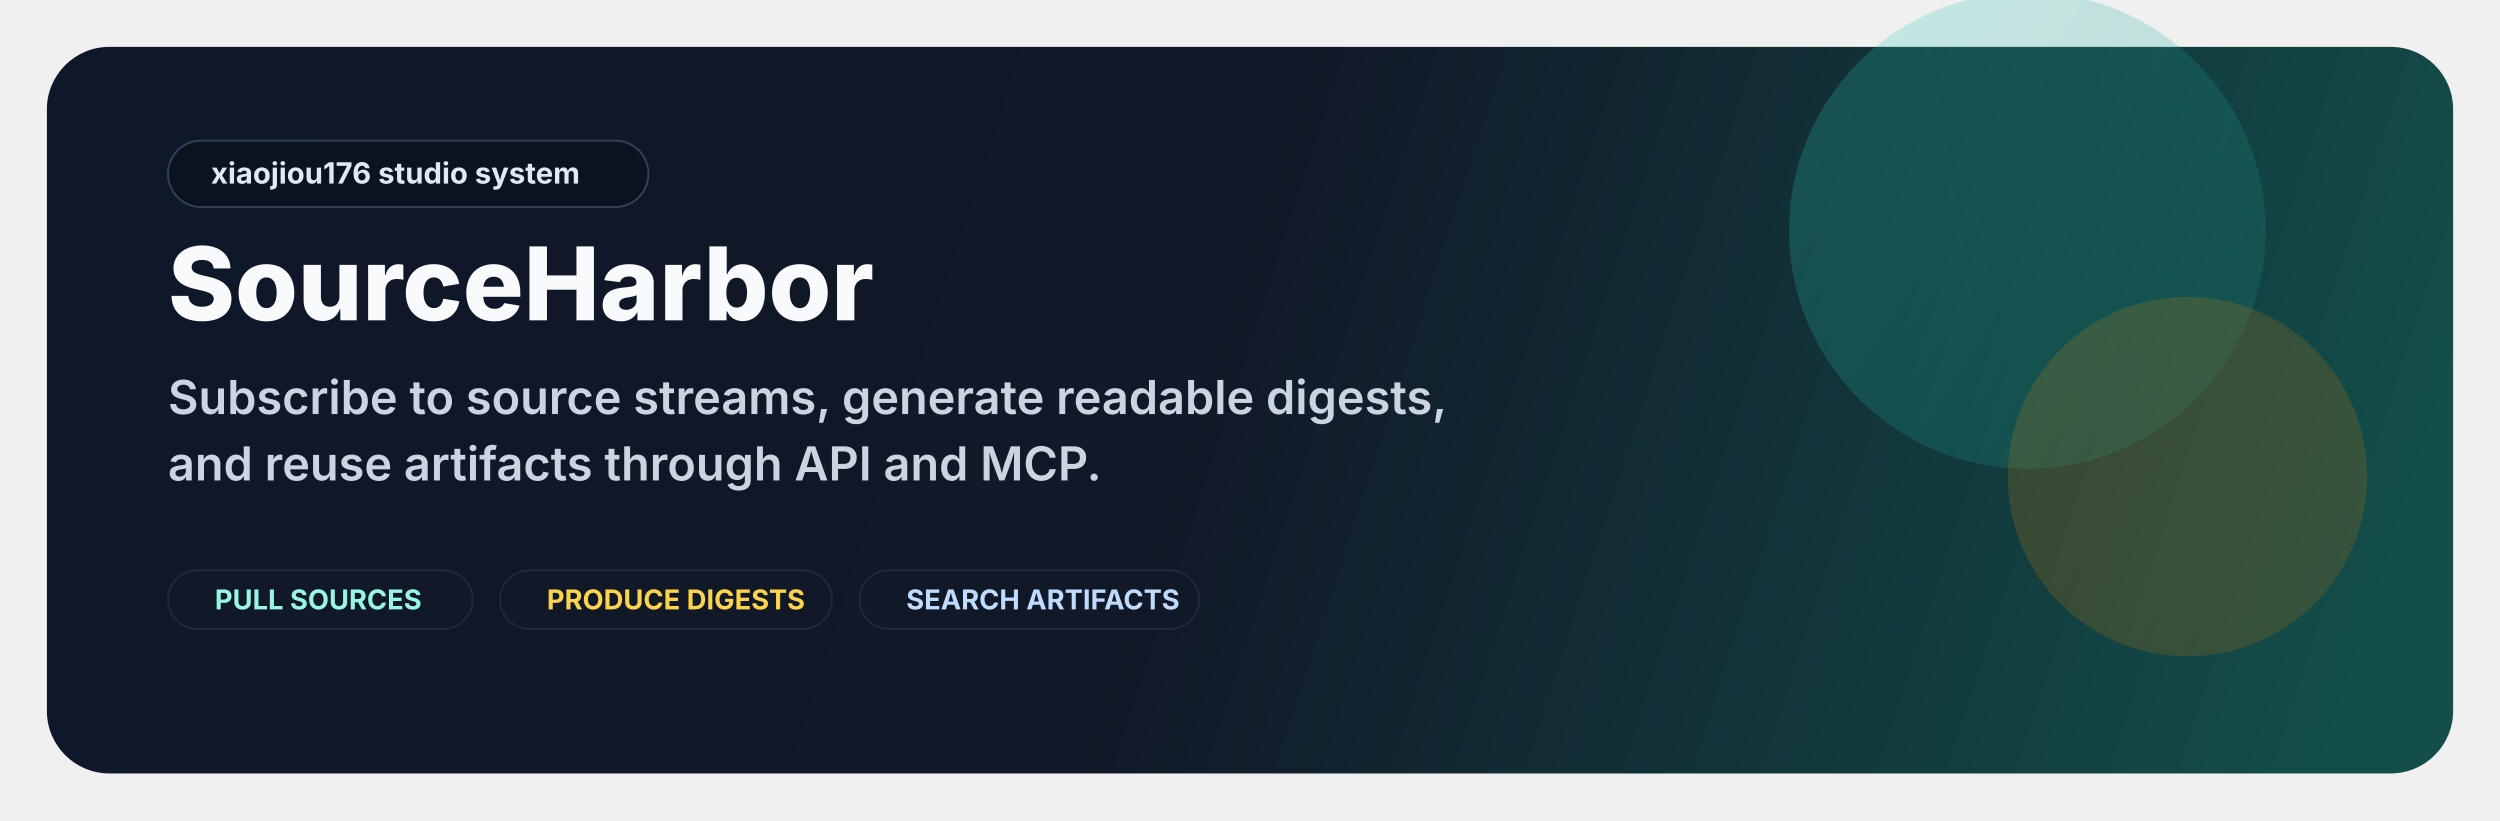
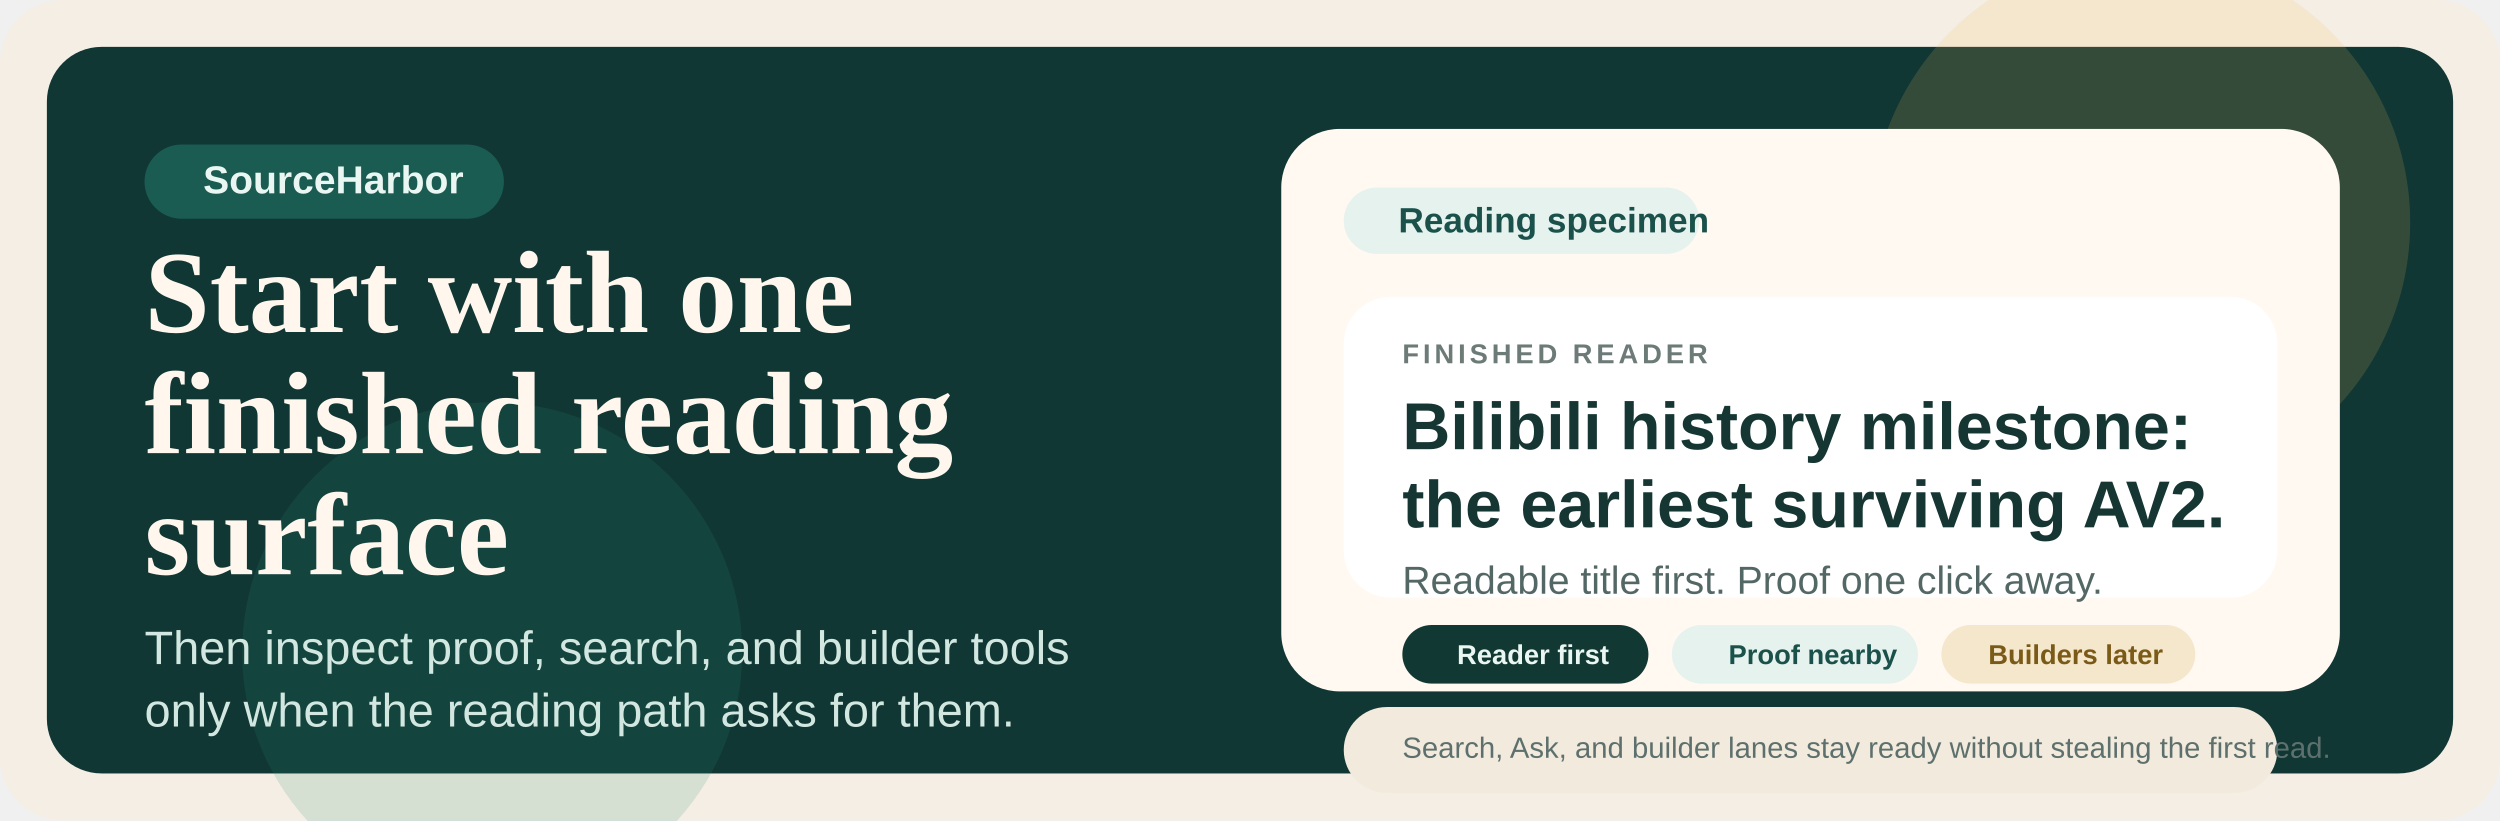
<svg xmlns="http://www.w3.org/2000/svg" width="1280" height="420" viewBox="0 0 1280 420" fill="none" role="img" aria-labelledby="title desc">
-   <defs>
-     <linearGradient id="bg" x1="78" y1="30" x2="1194" y2="390" gradientUnits="userSpaceOnUse">
-       <stop stop-color="#0F172A" />
-       <stop offset="0.48" stop-color="#111827" />
-       <stop offset="1" stop-color="#134E4A" />
-     </linearGradient>
-     <linearGradient id="orbA" x1="896" y1="42" x2="1188" y2="232" gradientUnits="userSpaceOnUse">
-       <stop stop-color="#2DD4BF" />
-       <stop offset="1" stop-color="#0F766E" />
-     </linearGradient>
-     <linearGradient id="orbB" x1="880" y1="148" x2="1152" y2="334" gradientUnits="userSpaceOnUse">
-       <stop stop-color="#F59E0B" />
-       <stop offset="1" stop-color="#D97706" />
-     </linearGradient>
-   </defs>
-   <rect x="24" y="24" width="1232" height="372" rx="32" fill="url(#bg)" />
-   <circle cx="1038" cy="118" r="122" fill="url(#orbA)" fill-opacity="0.22" />
-   <circle cx="1120" cy="244" r="92" fill="url(#orbB)" fill-opacity="0.18" />
-   <rect x="86" y="72" width="246" height="34" rx="17" fill="#0B1220" stroke="#334155" />
-   <text x="108" y="94" fill="#E2E8F0" font-family="ui-sans-serif, -apple-system, BlinkMacSystemFont, 'Segoe UI', sans-serif" font-size="15" font-weight="700">xiaojiou176 studio system</text>
-   <text x="86" y="164" fill="#F8FAFC" font-family="ui-sans-serif, -apple-system, BlinkMacSystemFont, 'Segoe UI', sans-serif" font-size="52" font-weight="800">SourceHarbor</text>
-   <text x="86" y="212" fill="#CBD5E1" font-family="ui-sans-serif, -apple-system, BlinkMacSystemFont, 'Segoe UI', sans-serif" font-size="24" font-weight="600">Subscribe to source streams, generate readable digests,</text>
-   <text x="86" y="246" fill="#CBD5E1" font-family="ui-sans-serif, -apple-system, BlinkMacSystemFont, 'Segoe UI', sans-serif" font-size="24" font-weight="600">and reuse artifacts through API and MCP.</text>
-   <rect x="86" y="292" width="156" height="30" rx="15" fill="#111827" stroke="#1F2937" />
-   <rect x="256" y="292" width="170" height="30" rx="15" fill="#111827" stroke="#1F2937" />
-   <rect x="440" y="292" width="174" height="30" rx="15" fill="#111827" stroke="#1F2937" />
-   <text x="110" y="312" fill="#99F6E4" font-family="ui-sans-serif, -apple-system, BlinkMacSystemFont, 'Segoe UI', sans-serif" font-size="14" font-weight="700">PULL SOURCES</text>
-   <text x="280" y="312" fill="#FCD34D" font-family="ui-sans-serif, -apple-system, BlinkMacSystemFont, 'Segoe UI', sans-serif" font-size="14" font-weight="700">PRODUCE DIGESTS</text>
-   <text x="464" y="312" fill="#BFDBFE" font-family="ui-sans-serif, -apple-system, BlinkMacSystemFont, 'Segoe UI', sans-serif" font-size="14" font-weight="700">SEARCH ARTIFACTS</text>
+   <rect width="1280" height="420" rx="32" fill="#F4EEE4" />
+   <rect x="24" y="24" width="1232" height="372" rx="28" fill="#103734" />
+   <circle cx="1096" cy="114" r="138" fill="#F4B65D" fill-opacity="0.16" />
+   <circle cx="252" cy="334" r="128" fill="#2D8A76" fill-opacity="0.16" />
+   <rect x="74" y="74" width="184" height="38" rx="19" fill="#1A5C52" />
+   <text x="104" y="99" fill="#EAF6F1" font-family="Arial, Helvetica, sans-serif" font-size="20" font-weight="700">SourceHarbor</text>
+   <text x="74" y="170" fill="#FFF7EE" font-family="Georgia, 'Times New Roman', serif" font-size="60" font-weight="700">Start with one</text>
+   <text x="74" y="232" fill="#FFF7EE" font-family="Georgia, 'Times New Roman', serif" font-size="60" font-weight="700">finished reading</text>
+   <text x="74" y="294" fill="#FFF7EE" font-family="Georgia, 'Times New Roman', serif" font-size="60" font-weight="700">surface</text>
+   <text x="74" y="340" fill="#D2E7E0" font-family="Arial, Helvetica, sans-serif" font-size="24">Then inspect proof, search, and builder tools</text>
+   <text x="74" y="372" fill="#D2E7E0" font-family="Arial, Helvetica, sans-serif" font-size="24">only when the reading path asks for them.</text>
+   <rect x="656" y="66" width="542" height="288" rx="30" fill="#FFF9F2" />
+   <rect x="688" y="96" width="182" height="34" rx="17" fill="#E6F2EE" />
+   <text x="716" y="119" fill="#1A514A" font-family="Arial, Helvetica, sans-serif" font-size="18" font-weight="700">Reading specimen</text>
+   <rect x="688" y="152" width="478" height="154" rx="24" fill="#FFFFFF" />
+   <text x="718" y="186" fill="#6D7B78" font-family="Arial, Helvetica, sans-serif" font-size="14" font-weight="700" letter-spacing="2">FINISHED READER</text>
+   <text x="718" y="230" fill="#153632" font-family="Arial, Helvetica, sans-serif" font-size="34" font-weight="700">Bilibili history milestone:</text>
+   <text x="718" y="270" fill="#153632" font-family="Arial, Helvetica, sans-serif" font-size="34" font-weight="700">the earliest surviving AV2.</text>
+   <text x="718" y="304" fill="#536865" font-family="Arial, Helvetica, sans-serif" font-size="20">Readable title first. Proof one click away.</text>
+   <rect x="718" y="320" width="126" height="30" rx="15" fill="#113833" />
+   <text x="746" y="340" fill="#EAF6F1" font-family="Arial, Helvetica, sans-serif" font-size="14" font-weight="700">Reader first</text>
+   <rect x="856" y="320" width="126" height="30" rx="15" fill="#E6F2EE" />
+   <text x="885" y="340" fill="#1A514A" font-family="Arial, Helvetica, sans-serif" font-size="14" font-weight="700">Proof nearby</text>
+   <rect x="994" y="320" width="130" height="30" rx="15" fill="#F4E7CC" />
+   <text x="1018" y="340" fill="#7A5A17" font-family="Arial, Helvetica, sans-serif" font-size="14" font-weight="700">Builders later</text>
+   <rect x="688" y="362" width="478" height="44" rx="22" fill="#F2EBDD" />
+   <text x="718" y="388" fill="#5E706D" font-family="Arial, Helvetica, sans-serif" font-size="15">Search, Ask, and builder lanes stay ready without stealing the first read.</text>
</svg>
